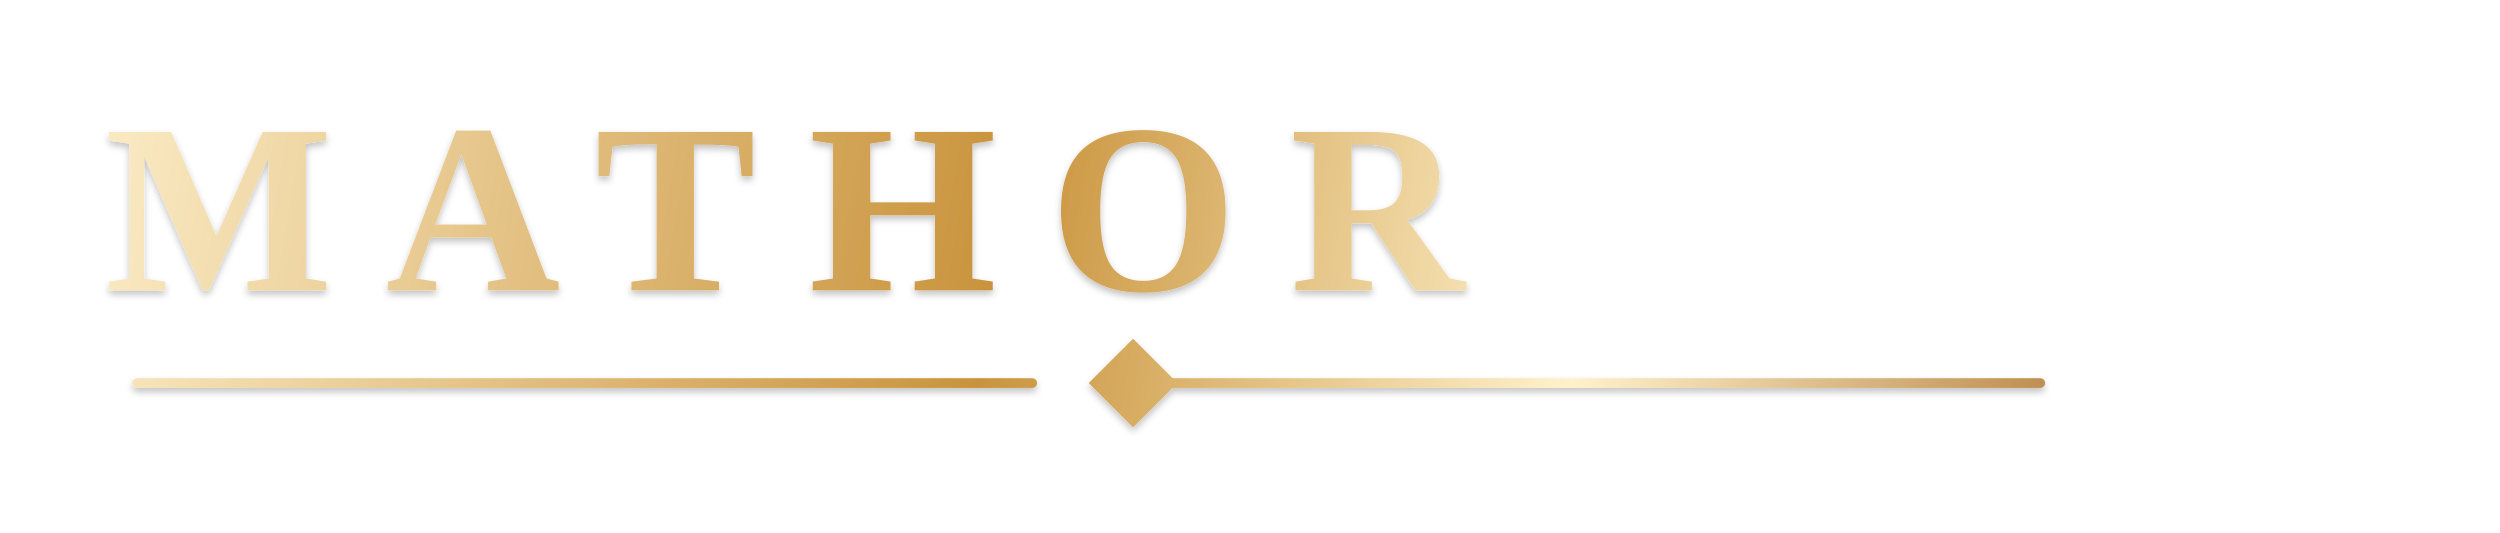
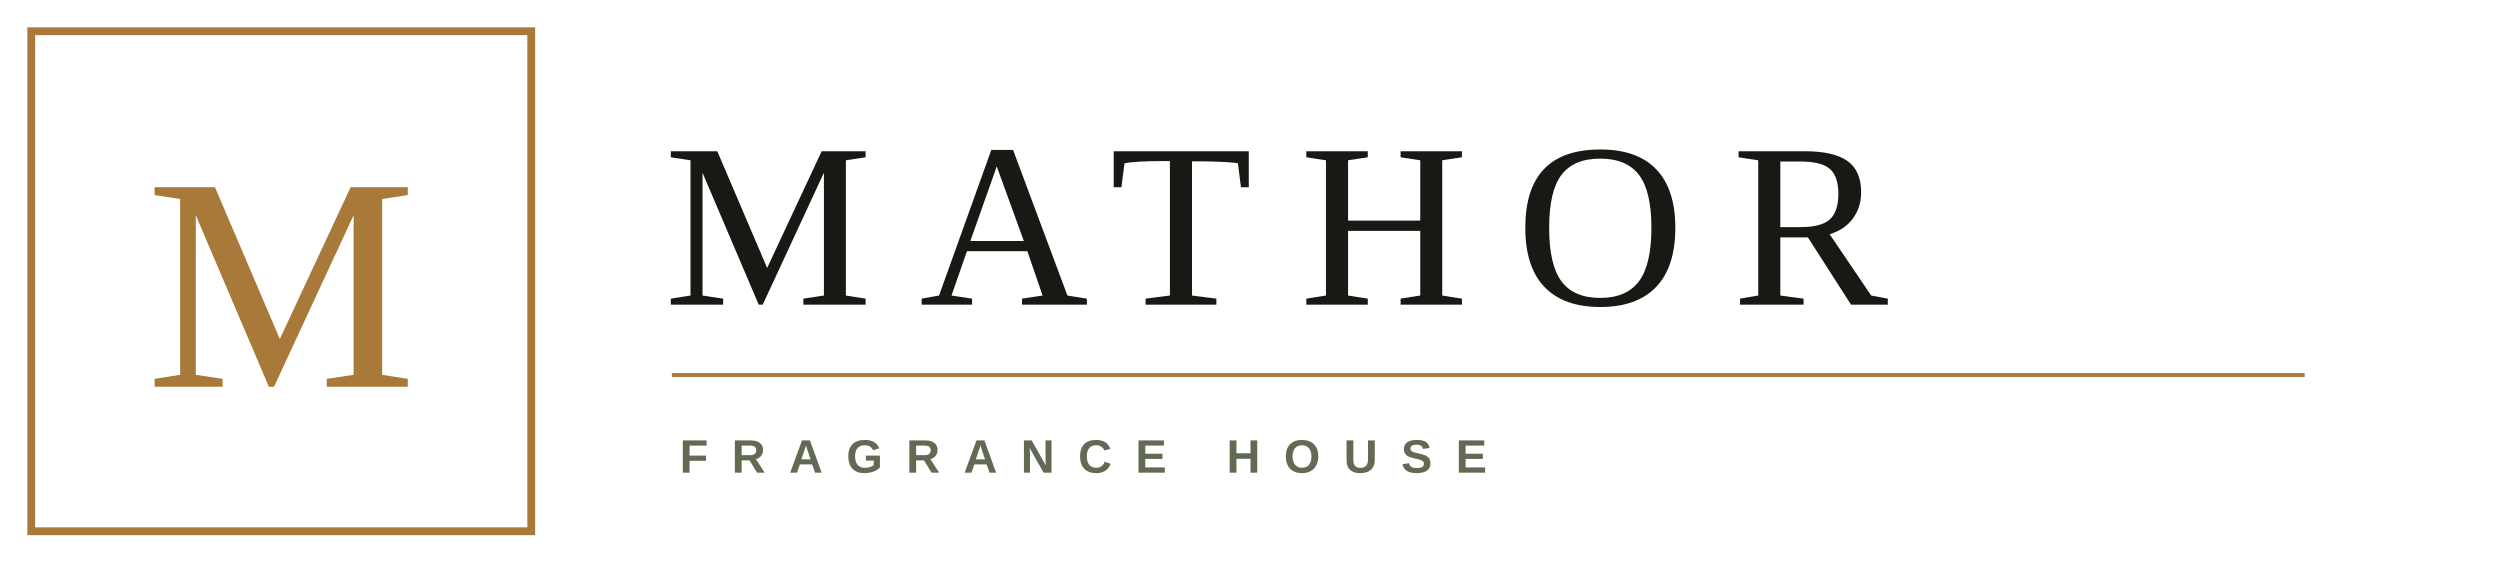
- <svg xmlns="http://www.w3.org/2000/svg" width="620" height="132" viewBox="0 0 620 132" fill="none" role="img" aria-labelledby="title desc">
-   <defs>
-     <linearGradient id="gold" x1="34" y1="22" x2="545" y2="108" gradientUnits="userSpaceOnUse">
-       <stop offset="0" stop-color="#F9E8C0" />
-       <stop offset="0.42" stop-color="#C9933C" />
-       <stop offset="0.7" stop-color="#FFF2CC" />
-       <stop offset="1" stop-color="#A96E27" />
-     </linearGradient>
-     <filter id="softShadow" x="-10%" y="-20%" width="120%" height="150%" color-interpolation-filters="sRGB">
-       <feDropShadow dx="0" dy="1" stdDeviation="0.9" flood-color="#15120F" flood-opacity="0.24" />
-     </filter>
-   </defs>
-   <g filter="url(#softShadow)">
-     <text x="26" y="72" fill="url(#gold)" font-family="Georgia, 'Times New Roman', serif" font-size="60" font-weight="600" letter-spacing="13">MATHOR</text>
-     <path d="M34 95H256" stroke="url(#gold)" stroke-width="2.4" stroke-linecap="round" />
-     <path d="M284 95H506" stroke="url(#gold)" stroke-width="2.4" stroke-linecap="round" />
-     <path d="M270 95L281 84L292 95L281 106L270 95Z" fill="url(#gold)" />
-   </g>
+ <svg xmlns="http://www.w3.org/2000/svg" width="640" height="144" viewBox="0 0 640 144" fill="none" role="img" aria-labelledby="title desc">
+   <rect x="8" y="8" width="128" height="128" stroke="#A87938" stroke-width="2" />
+   <text x="72" y="99" text-anchor="middle" fill="#A87938" font-family="Georgia, 'Times New Roman', serif" font-size="78" font-weight="400">M</text>
+   <text x="170" y="78" fill="#191815" font-family="Georgia, 'Times New Roman', serif" font-size="60" font-weight="400" letter-spacing="12">MATHOR</text>
+   <line x1="172" y1="96" x2="590" y2="96" stroke="#A87938" stroke-width="1" />
+   <text x="174" y="121" fill="#626A54" font-family="Arial, sans-serif" font-size="12" font-weight="700" letter-spacing="6">FRAGRANCE HOUSE</text>
</svg>
